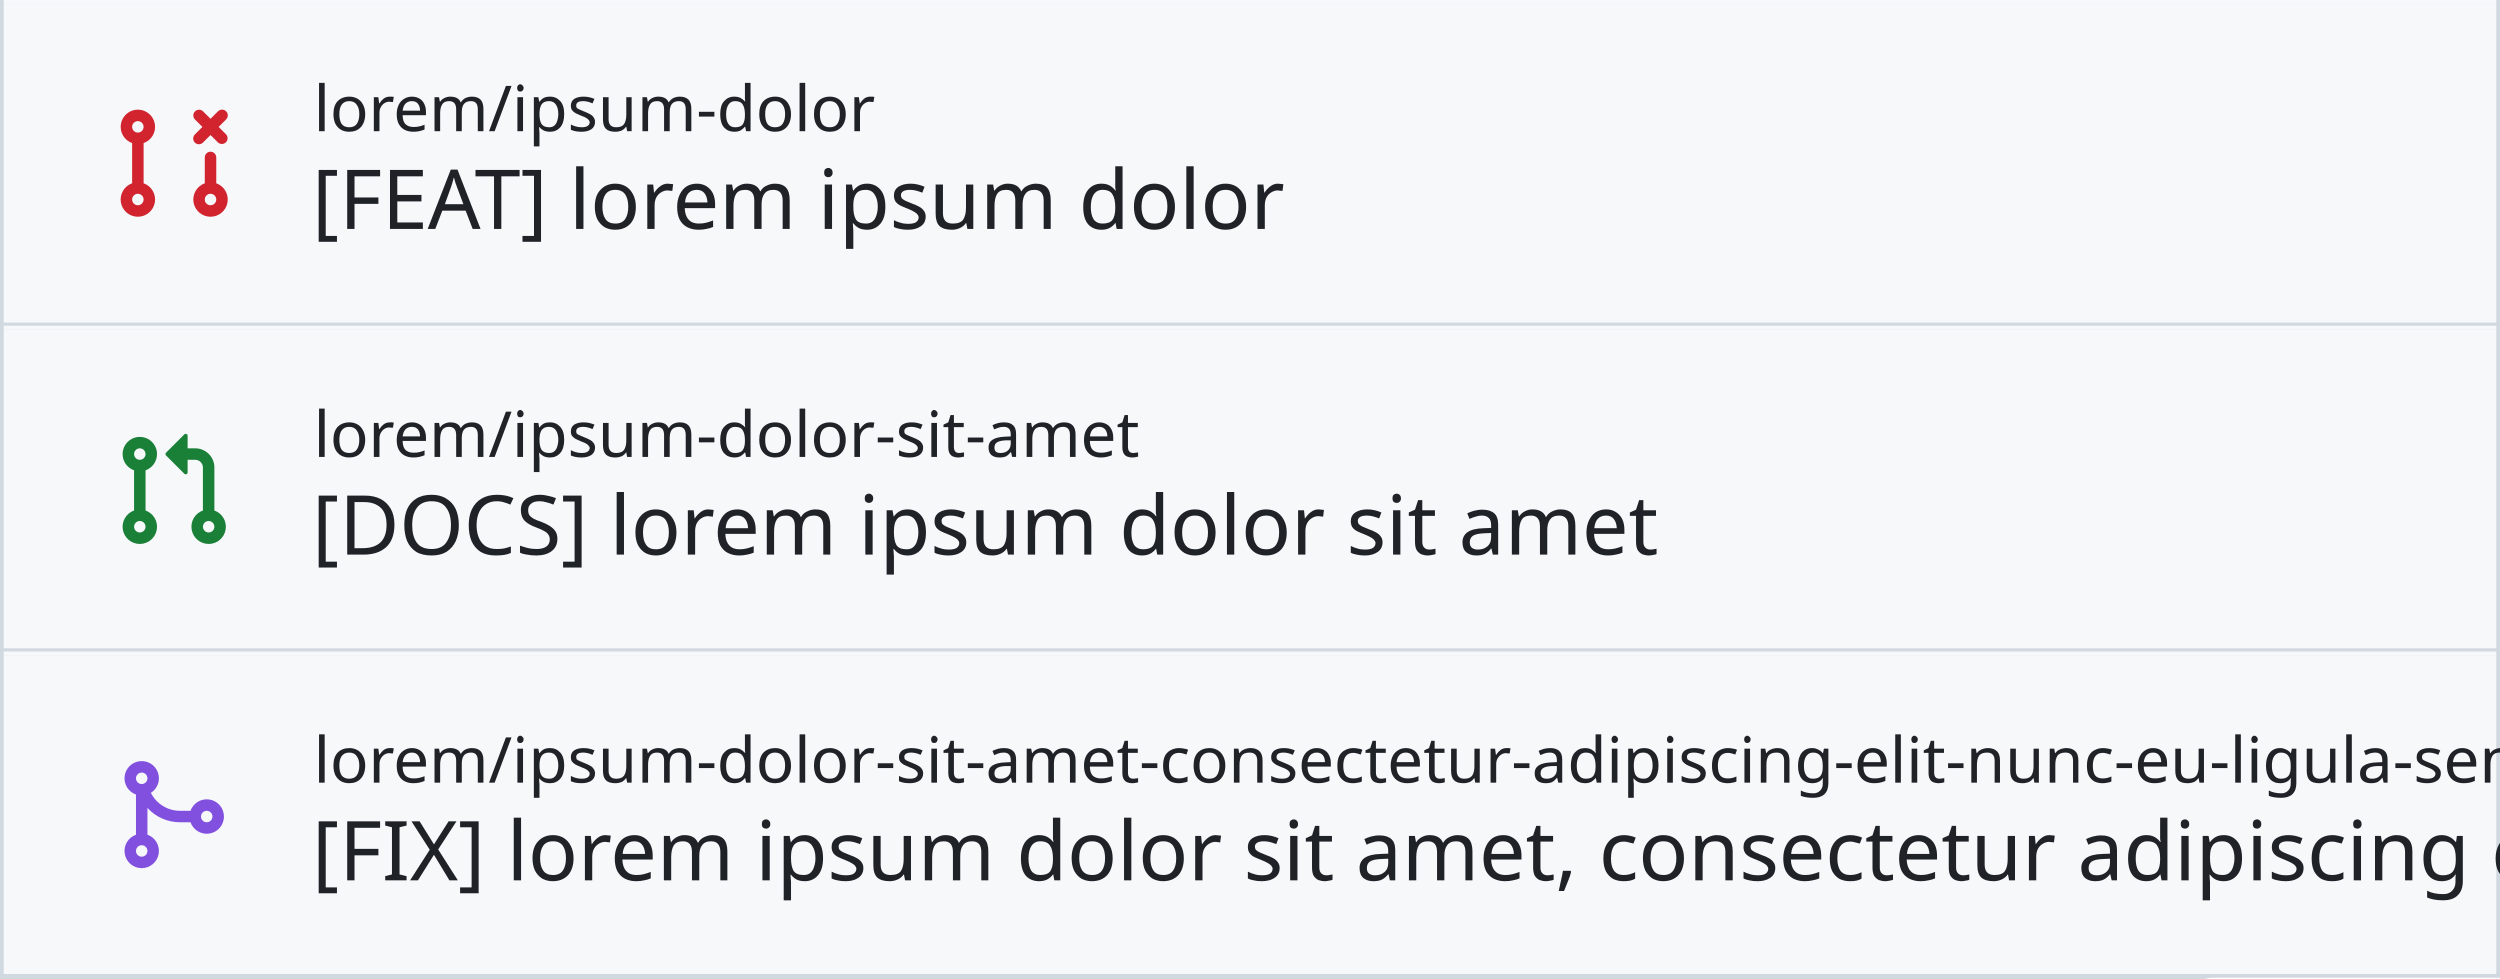
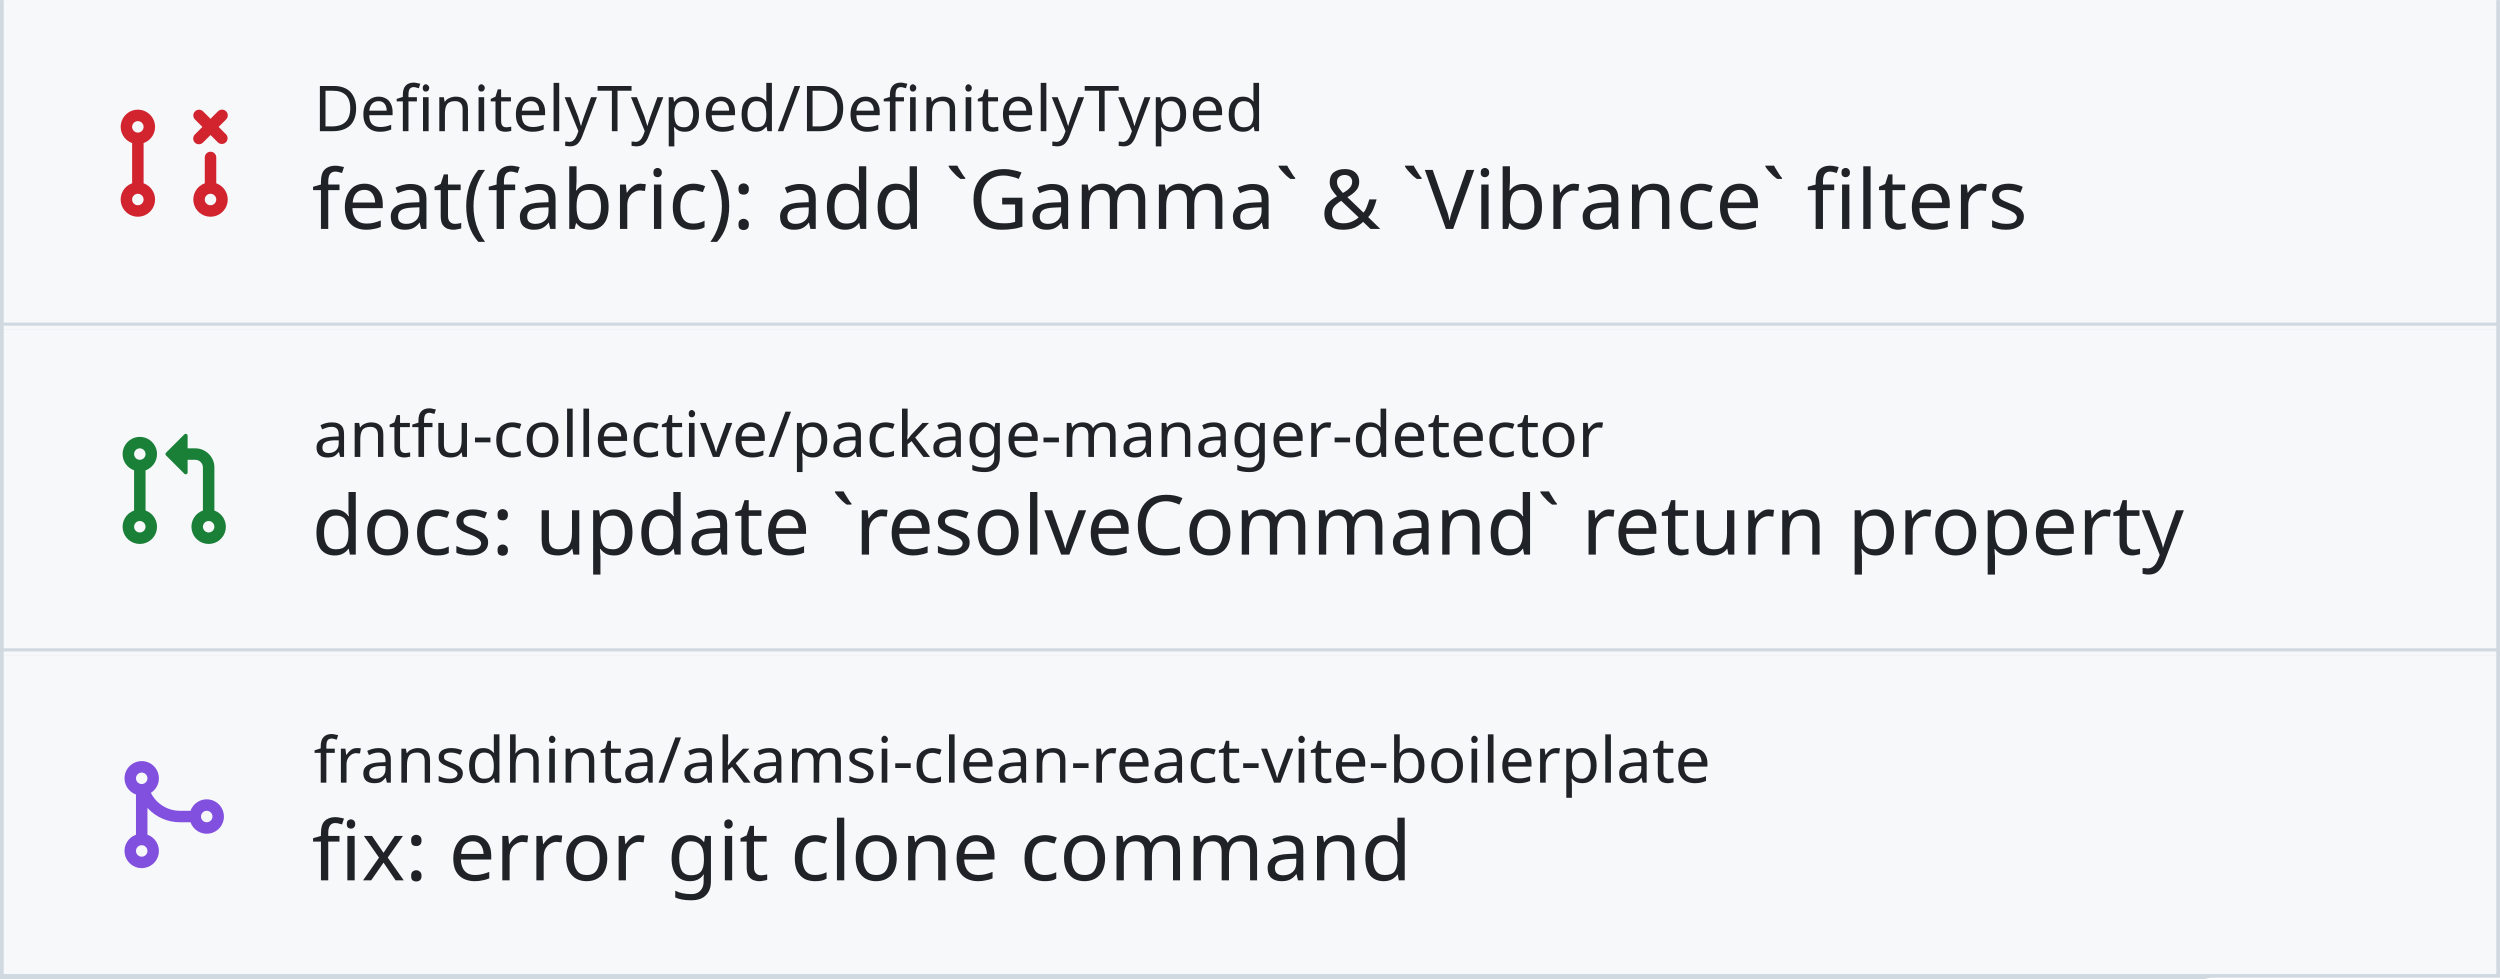
- <svg xmlns="http://www.w3.org/2000/svg" width="139.025mm" height="54.435mm" viewBox="0 0 139.025 54.435" version="1.1" id="svg1" xml:space="preserve">
-   <g id="layer1" transform="translate(-14.08596,-28.31347)">
-     <g id="g11" transform="matrix(1.000013,0,0,1.001554,-39.78109,2.284514)">
-       <path id="rect8-2-4" style="fill:#f6f8fa;stroke:#d1d9e0;stroke-width:0.206;stroke-linecap:square;stroke-dasharray:none" d="M 175.992,80.279 H 42.593 c -1.501,0 -2.709,-1.208 -2.709,-2.709 V 62.368 c 0,0 101.107,0.108 138.817,0 v 15.228 c 0,1.501 -1.208,2.682 -2.709,2.682 z" />
-       <rect style="fill:#f6f8fa;fill-opacity:1;stroke:none;stroke-width:0.311;stroke-linecap:butt;stroke-linejoin:bevel;stroke-opacity:1;paint-order:normal" id="rect9-4-0" width="138.612" height="0.22" x="39.987" y="62.265" />
+ <svg xmlns="http://www.w3.org/2000/svg" width="525.447" height="205.738" viewBox="0 0 139.025 54.435" xml:space="preserve">
+   <g transform="translate(-14.086 -28.313)">
+     <g transform="matrix(1.00001 0 0 1.00155 -39.781 2.285)">
+       <path style="fill:#f6f8fa;stroke:#d1d9e0;stroke-width:0.206;stroke-linecap:square;stroke-dasharray:none" d="M175.992 80.279h-133.4a2.703 2.703 0 0 1-2.708-2.709V62.368s101.107.109 138.817 0v15.229c0 1.5-1.208 2.682-2.71 2.682z" />
+       <path style="fill:#f6f8fa;fill-opacity:1;stroke:none;stroke-width:0.311;stroke-linecap:butt;stroke-linejoin:bevel;stroke-opacity:1;paint-order:normal" d="M39.987 62.265h138.612v.22H39.987z" />
    </g>
-     <rect style="fill:#f6f8fa;fill-opacity:1;stroke:#d1d9e0;stroke-width:0.206;stroke-linecap:square;stroke-linejoin:miter;stroke-opacity:1;paint-order:normal" id="rect1-4" width="138.818" height="17.935" x="14.189" y="28.42" />
-     <rect style="fill:#f6f8fa;fill-opacity:1;stroke:none;stroke-width:0.311;stroke-linecap:butt;stroke-linejoin:bevel;stroke-opacity:1;paint-order:normal" id="rect9" width="138.612" height="0.22" x="14.292" y="28.313" />
-     <text xml:space="preserve" style="font-style:normal;font-variant:normal;font-weight:normal;font-stretch:normal;font-size:4.939px;font-family:'Noto Sans';-inkscape-font-specification:'Noto Sans, Normal';font-variant-ligatures:normal;font-variant-caps:normal;font-variant-numeric:normal;font-variant-east-asian:normal;text-align:start;writing-mode:lr-tb;direction:ltr;text-anchor:start;fill:#1f2328;fill-opacity:1;stroke:none;stroke-width:0.326;stroke-linecap:butt;stroke-linejoin:bevel;stroke-opacity:1;paint-order:normal" x="31.435" y="41.043" id="text1-7-4">
-       <tspan id="tspan1-5-8" style="font-style:normal;font-variant:normal;font-weight:normal;font-stretch:normal;font-size:4.586px;font-family:Sans;-inkscape-font-specification:'Sans, Normal';font-variant-ligatures:normal;font-variant-caps:normal;font-variant-numeric:normal;font-variant-east-asian:normal;fill:#1f2328;fill-opacity:1;stroke:none;stroke-width:0.326" x="31.435" y="41.043">[FEAT] lorem ipsum dolor</tspan>
+     <path style="fill:#f6f8fa;fill-opacity:1;stroke:#d1d9e0;stroke-width:0.206;stroke-linecap:square;stroke-linejoin:miter;stroke-opacity:1;paint-order:normal" d="M14.189 28.42h138.818v17.935H14.189z" />
+     <path style="fill:#f6f8fa;fill-opacity:1;stroke:none;stroke-width:0.311;stroke-linecap:butt;stroke-linejoin:bevel;stroke-opacity:1;paint-order:normal" d="M14.292 28.313h138.612v.22H14.292z" />
+     <text xml:space="preserve" style="font-style:normal;font-variant:normal;font-weight:normal;font-stretch:normal;font-size:4.939px;font-family:'Noto Sans';-inkscape-font-specification:'Noto Sans, Normal';font-variant-ligatures:normal;font-variant-caps:normal;font-variant-numeric:normal;font-variant-east-asian:normal;text-align:start;writing-mode:lr-tb;direction:ltr;text-anchor:start;fill:#1f2328;fill-opacity:1;stroke:none;stroke-width:0.326;stroke-linecap:butt;stroke-linejoin:bevel;stroke-opacity:1;paint-order:normal" x="31.435" y="41.043">
+       <tspan style="font-style:normal;font-variant:normal;font-weight:normal;font-stretch:normal;font-size:4.586px;font-family:Sans;-inkscape-font-specification:'Sans, Normal';font-variant-ligatures:normal;font-variant-caps:normal;font-variant-numeric:normal;font-variant-east-asian:normal;fill:#1f2328;fill-opacity:1;stroke:none;stroke-width:0.326" x="31.435" y="41.043">feat(fabric): add `Gamma` &amp; `Vibrance` filters</tspan>
    </text>
-     <text xml:space="preserve" style="font-style:normal;font-variant:normal;font-weight:normal;font-stretch:normal;font-size:3.528px;font-family:'Noto Sans';-inkscape-font-specification:'Noto Sans, Normal';font-variant-ligatures:normal;font-variant-caps:normal;font-variant-numeric:normal;font-variant-east-asian:normal;text-align:start;writing-mode:lr-tb;direction:ltr;text-anchor:start;fill:#1f2328;fill-opacity:1;stroke:none;stroke-width:0.326;stroke-linecap:butt;stroke-linejoin:bevel;stroke-opacity:1;paint-order:normal" x="31.532" y="35.608" id="text1-5">
-       <tspan id="tspan1-0" style="font-style:normal;font-variant:normal;font-weight:normal;font-stretch:normal;font-size:3.528px;font-family:'Noto Sans';-inkscape-font-specification:'Noto Sans, Normal';font-variant-ligatures:normal;font-variant-caps:normal;font-variant-numeric:normal;font-variant-east-asian:normal;fill:#1f2328;fill-opacity:1;stroke:none;stroke-width:0.326" x="31.532" y="35.608">lorem/ipsum-dolor</tspan>
+     <text xml:space="preserve" style="font-style:normal;font-variant:normal;font-weight:normal;font-stretch:normal;font-size:3.528px;font-family:'Noto Sans';-inkscape-font-specification:'Noto Sans, Normal';font-variant-ligatures:normal;font-variant-caps:normal;font-variant-numeric:normal;font-variant-east-asian:normal;text-align:start;writing-mode:lr-tb;direction:ltr;text-anchor:start;fill:#1f2328;fill-opacity:1;stroke:none;stroke-width:0.326;stroke-linecap:butt;stroke-linejoin:bevel;stroke-opacity:1;paint-order:normal" x="31.532" y="35.608">
+       <tspan style="font-style:normal;font-variant:normal;font-weight:normal;font-stretch:normal;font-size:3.528px;font-family:'Noto Sans';-inkscape-font-specification:'Noto Sans, Normal';font-variant-ligatures:normal;font-variant-caps:normal;font-variant-numeric:normal;font-variant-east-asian:normal;fill:#1f2328;fill-opacity:1;stroke:none;stroke-width:0.326" x="31.532" y="35.608">DefinitelyTyped/DefinitelyTyped</tspan>
    </text>
-     <g style="display:inline;fill:#d1242f" id="g3-8" transform="matrix(0.425344,0,0,0.425344,20.37017,33.98539)">
-       <path d="M 3.25,1 A 2.25,2.25 0 0 1 4,5.372 v 5.256 a 2.251,2.251 0 1 1 -1.5,0 V 5.372 A 2.251,2.251 0 0 1 3.25,1 Z m 9.5,5.5 a 0.75,0.75 0 0 1 0.75,0.75 v 3.378 a 2.251,2.251 0 1 1 -1.5,0 V 7.25 A 0.75,0.75 0 0 1 12.75,6.5 Z M 10.72,1.227 a 0.75,0.75 0 0 1 1.06,0 l 0.97,0.97 0.97,-0.97 a 0.748,0.748 0 0 1 1.265,0.332 0.75,0.75 0 0 1 -0.205,0.729 l -0.97,0.97 0.97,0.97 A 0.751,0.751 0 0 1 14.762,5.27 0.751,0.751 0 0 1 13.72,5.288 l -0.97,-0.97 -0.97,0.97 A 0.749,0.749 0 0 1 10.505,4.962 0.749,0.749 0 0 1 10.72,4.228 l 0.97,-0.97 -0.97,-0.97 a 0.75,0.75 0 0 1 0,-1.06 z M 2.5,3.25 a 0.75,0.75 0 1 0 1.5,0 0.75,0.75 0 0 0 -1.5,0 z M 3.25,12 a 0.75,0.75 0 1 0 0,1.5 0.75,0.75 0 0 0 0,-1.5 z m 9.5,0 a 0.75,0.75 0 1 0 0,1.5 0.75,0.75 0 0 0 0,-1.5 z" id="path1-1-1" />
-     </g>
+     <path d="M3.25 1A2.25 2.25 0 0 1 4 5.372v5.256a2.251 2.251 0 1 1-1.5 0V5.372A2.251 2.251 0 0 1 3.25 1Zm9.5 5.5a.75.75 0 0 1 .75.75v3.378a2.251 2.251 0 1 1-1.5 0V7.25a.75.75 0 0 1 .75-.75Zm-2.03-5.273a.75.75 0 0 1 1.06 0l.97.97.97-.97a.748.748 0 0 1 1.265.332.75.75 0 0 1-.205.729l-.97.97.97.97a.751.751 0 0 1-.018 1.042.751.751 0 0 1-1.042.018l-.97-.97-.97.97a.749.749 0 0 1-1.275-.326.749.749 0 0 1 .215-.734l.97-.97-.97-.97a.75.75 0 0 1 0-1.06zM2.5 3.25a.75.75 0 1 0 1.5 0 .75.75 0 0 0-1.5 0zM3.25 12a.75.75 0 1 0 0 1.5.75.75 0 0 0 0-1.5zm9.5 0a.75.75 0 1 0 0 1.5.75.75 0 0 0 0-1.5z" style="display:inline;fill:#d1242f" transform="matrix(.42534 0 0 .42534 20.37 33.985)" />
  </g>
-   <g id="layer1" transform="translate(-14.08596,-10.2)">
-     <rect style="fill:#f6f8fa;fill-opacity:1;stroke:#d1d9e0;stroke-width:0.206;stroke-linecap:square;stroke-linejoin:miter;stroke-opacity:1;paint-order:normal" id="rect1-4" width="138.818" height="17.935" x="14.189" y="28.42" />
-     <rect style="fill:#f6f8fa;fill-opacity:1;stroke:none;stroke-width:0.311;stroke-linecap:butt;stroke-linejoin:bevel;stroke-opacity:1;paint-order:normal" id="rect9" width="138.612" height="0.22" x="14.292" y="28.313" />
-     <text xml:space="preserve" style="font-style:normal;font-variant:normal;font-weight:normal;font-stretch:normal;font-size:4.939px;font-family:'Noto Sans';-inkscape-font-specification:'Noto Sans, Normal';font-variant-ligatures:normal;font-variant-caps:normal;font-variant-numeric:normal;font-variant-east-asian:normal;text-align:start;writing-mode:lr-tb;direction:ltr;text-anchor:start;fill:#1f2328;fill-opacity:1;stroke:none;stroke-width:0.326;stroke-linecap:butt;stroke-linejoin:bevel;stroke-opacity:1;paint-order:normal" x="31.435" y="41.043" id="text1-7-4">
-       <tspan id="tspan1-5-8" style="font-style:normal;font-variant:normal;font-weight:normal;font-stretch:normal;font-size:4.586px;font-family:Sans;-inkscape-font-specification:'Sans, Normal';font-variant-ligatures:normal;font-variant-caps:normal;font-variant-numeric:normal;font-variant-east-asian:normal;fill:#1f2328;fill-opacity:1;stroke:none;stroke-width:0.326" x="31.435" y="41.043">[DOCS] lorem ipsum dolor sit amet</tspan>
+   <g transform="translate(-14.086 -10.2)">
+     <path style="fill:#f6f8fa;fill-opacity:1;stroke:#d1d9e0;stroke-width:0.206;stroke-linecap:square;stroke-linejoin:miter;stroke-opacity:1;paint-order:normal" d="M14.189 28.42h138.818v17.935H14.189z" />
+     <path style="fill:#f6f8fa;fill-opacity:1;stroke:none;stroke-width:0.311;stroke-linecap:butt;stroke-linejoin:bevel;stroke-opacity:1;paint-order:normal" d="M14.292 28.313h138.612v.22H14.292z" />
+     <text xml:space="preserve" style="font-style:normal;font-variant:normal;font-weight:normal;font-stretch:normal;font-size:4.939px;font-family:'Noto Sans';-inkscape-font-specification:'Noto Sans, Normal';font-variant-ligatures:normal;font-variant-caps:normal;font-variant-numeric:normal;font-variant-east-asian:normal;text-align:start;writing-mode:lr-tb;direction:ltr;text-anchor:start;fill:#1f2328;fill-opacity:1;stroke:none;stroke-width:0.326;stroke-linecap:butt;stroke-linejoin:bevel;stroke-opacity:1;paint-order:normal" x="31.435" y="41.043">
+       <tspan style="font-style:normal;font-variant:normal;font-weight:normal;font-stretch:normal;font-size:4.586px;font-family:Sans;-inkscape-font-specification:'Sans, Normal';font-variant-ligatures:normal;font-variant-caps:normal;font-variant-numeric:normal;font-variant-east-asian:normal;fill:#1f2328;fill-opacity:1;stroke:none;stroke-width:0.326" x="31.435" y="41.043">docs: update `resolveCommand` return property</tspan>
    </text>
-     <text xml:space="preserve" style="font-style:normal;font-variant:normal;font-weight:normal;font-stretch:normal;font-size:3.528px;font-family:'Noto Sans';-inkscape-font-specification:'Noto Sans, Normal';font-variant-ligatures:normal;font-variant-caps:normal;font-variant-numeric:normal;font-variant-east-asian:normal;text-align:start;writing-mode:lr-tb;direction:ltr;text-anchor:start;fill:#1f2328;fill-opacity:1;stroke:none;stroke-width:0.326;stroke-linecap:butt;stroke-linejoin:bevel;stroke-opacity:1;paint-order:normal" x="31.532" y="35.608" id="text1-5">
-       <tspan id="tspan1-0" style="font-style:normal;font-variant:normal;font-weight:normal;font-stretch:normal;font-size:3.528px;font-family:'Noto Sans';-inkscape-font-specification:'Noto Sans, Normal';font-variant-ligatures:normal;font-variant-caps:normal;font-variant-numeric:normal;font-variant-east-asian:normal;fill:#1f2328;fill-opacity:1;stroke:none;stroke-width:0.326" x="31.532" y="35.608">lorem/ipsum-dolor-sit-amet</tspan>
+     <text xml:space="preserve" style="font-style:normal;font-variant:normal;font-weight:normal;font-stretch:normal;font-size:3.528px;font-family:'Noto Sans';-inkscape-font-specification:'Noto Sans, Normal';font-variant-ligatures:normal;font-variant-caps:normal;font-variant-numeric:normal;font-variant-east-asian:normal;text-align:start;writing-mode:lr-tb;direction:ltr;text-anchor:start;fill:#1f2328;fill-opacity:1;stroke:none;stroke-width:0.326;stroke-linecap:butt;stroke-linejoin:bevel;stroke-opacity:1;paint-order:normal" x="31.532" y="35.608">
+       <tspan style="font-style:normal;font-variant:normal;font-weight:normal;font-stretch:normal;font-size:3.528px;font-family:'Noto Sans';-inkscape-font-specification:'Noto Sans, Normal';font-variant-ligatures:normal;font-variant-caps:normal;font-variant-numeric:normal;font-variant-east-asian:normal;fill:#1f2328;fill-opacity:1;stroke:none;stroke-width:0.326" x="31.532" y="35.608">antfu-collective/package-manager-detector</tspan>
    </text>
-     <g style="display:inline;fill:#1a7f37" id="g5-0" transform="matrix(0.425344,0,0,0.425344,20.2656,34.06892)">
-       <path d="m 1.5,3.25 a 2.25,2.25 0 1 1 3,2.122 v 5.256 a 2.251,2.251 0 1 1 -1.5,0 V 5.372 A 2.25,2.25 0 0 1 1.5,3.25 Z M 7.177,3.073 9.573,0.677 A 0.25,0.25 0 0 1 10,0.854 V 2.5 h 1 A 2.5,2.5 0 0 1 13.5,5 v 5.628 a 2.251,2.251 0 1 1 -1.5,0 V 5 A 1,1 0 0 0 11,4 H 10 V 5.646 A 0.25,0.25 0 0 1 9.573,5.823 L 7.177,3.427 a 0.25,0.25 0 0 1 0,-0.354 z M 3.75,2.5 a 0.75,0.75 0 1 0 0,1.5 0.75,0.75 0 0 0 0,-1.5 z m 0,9.5 a 0.75,0.75 0 1 0 0,1.5 0.75,0.75 0 0 0 0,-1.5 z M 12,12.75 a 0.75,0.75 0 1 0 1.5,0 0.75,0.75 0 0 0 -1.5,0 z" id="path1-3-4" />
-     </g>
+     <path d="M1.5 3.25a2.25 2.25 0 1 1 3 2.122v5.256a2.251 2.251 0 1 1-1.5 0V5.372A2.25 2.25 0 0 1 1.5 3.25Zm5.677-.177L9.573.677A.25.25 0 0 1 10 .854V2.5h1A2.5 2.5 0 0 1 13.5 5v5.628a2.251 2.251 0 1 1-1.5 0V5a1 1 0 0 0-1-1h-1v1.646a.25.25 0 0 1-.427.177L7.177 3.427a.25.25 0 0 1 0-.354zM3.75 2.5a.75.75 0 1 0 0 1.5.75.75 0 0 0 0-1.5zm0 9.5a.75.75 0 1 0 0 1.5.75.75 0 0 0 0-1.5zm8.25.75a.75.75 0 1 0 1.5 0 .75.75 0 0 0-1.5 0z" style="display:inline;fill:#1a7f37" transform="matrix(.42534 0 0 .42534 20.266 34.069)" />
  </g>
-   <g id="layer1" transform="translate(-14.08596,7.913465)">
-     <rect style="fill:#f6f8fa;fill-opacity:1;stroke:#d1d9e0;stroke-width:0.206;stroke-linecap:square;stroke-linejoin:miter;stroke-opacity:1;paint-order:normal" id="rect1-4" width="138.818" height="17.935" x="14.189" y="28.42" />
-     <rect style="fill:#f6f8fa;fill-opacity:1;stroke:none;stroke-width:0.311;stroke-linecap:butt;stroke-linejoin:bevel;stroke-opacity:1;paint-order:normal" id="rect9" width="138.612" height="0.22" x="14.292" y="28.313" />
-     <text xml:space="preserve" style="font-style:normal;font-variant:normal;font-weight:normal;font-stretch:normal;font-size:4.939px;font-family:'Noto Sans';-inkscape-font-specification:'Noto Sans, Normal';font-variant-ligatures:normal;font-variant-caps:normal;font-variant-numeric:normal;font-variant-east-asian:normal;text-align:start;writing-mode:lr-tb;direction:ltr;text-anchor:start;fill:#1f2328;fill-opacity:1;stroke:none;stroke-width:0.326;stroke-linecap:butt;stroke-linejoin:bevel;stroke-opacity:1;paint-order:normal" x="31.435" y="41.043" id="text1-7-4">
-       <tspan id="tspan1-5-8" style="font-style:normal;font-variant:normal;font-weight:normal;font-stretch:normal;font-size:4.586px;font-family:Sans;-inkscape-font-specification:'Sans, Normal';font-variant-ligatures:normal;font-variant-caps:normal;font-variant-numeric:normal;font-variant-east-asian:normal;fill:#1f2328;fill-opacity:1;stroke:none;stroke-width:0.326" x="31.435" y="41.043">[FIX] lorem ipsum dolor sit amet, consectetur adipiscing elit. nunc eu ligula sem. mauris hendrerit, mi et laoreet efficitur, nulla magna rutrum metus, in finibus augue urna vel velit. fusce convallis diam sem, ac placerat tortor varius vel.</tspan>
+   <g transform="translate(-14.086 7.913)">
+     <path style="fill:#f6f8fa;fill-opacity:1;stroke:#d1d9e0;stroke-width:0.206;stroke-linecap:square;stroke-linejoin:miter;stroke-opacity:1;paint-order:normal" d="M14.189 28.42h138.818v17.935H14.189z" />
+     <path style="fill:#f6f8fa;fill-opacity:1;stroke:none;stroke-width:0.311;stroke-linecap:butt;stroke-linejoin:bevel;stroke-opacity:1;paint-order:normal" d="M14.292 28.313h138.612v.22H14.292z" />
+     <text xml:space="preserve" style="font-style:normal;font-variant:normal;font-weight:normal;font-stretch:normal;font-size:4.939px;font-family:'Noto Sans';-inkscape-font-specification:'Noto Sans, Normal';font-variant-ligatures:normal;font-variant-caps:normal;font-variant-numeric:normal;font-variant-east-asian:normal;text-align:start;writing-mode:lr-tb;direction:ltr;text-anchor:start;fill:#1f2328;fill-opacity:1;stroke:none;stroke-width:0.326;stroke-linecap:butt;stroke-linejoin:bevel;stroke-opacity:1;paint-order:normal" x="31.435" y="41.043">
+       <tspan style="font-style:normal;font-variant:normal;font-weight:normal;font-stretch:normal;font-size:4.586px;font-family:Sans;-inkscape-font-specification:'Sans, Normal';font-variant-ligatures:normal;font-variant-caps:normal;font-variant-numeric:normal;font-variant-east-asian:normal;fill:#1f2328;fill-opacity:1;stroke:none;stroke-width:0.326" x="31.435" y="41.043">fix: error git clone command</tspan>
    </text>
-     <text xml:space="preserve" style="font-style:normal;font-variant:normal;font-weight:normal;font-stretch:normal;font-size:3.528px;font-family:'Noto Sans';-inkscape-font-specification:'Noto Sans, Normal';font-variant-ligatures:normal;font-variant-caps:normal;font-variant-numeric:normal;font-variant-east-asian:normal;text-align:start;writing-mode:lr-tb;direction:ltr;text-anchor:start;fill:#1f2328;fill-opacity:1;stroke:none;stroke-width:0.326;stroke-linecap:butt;stroke-linejoin:bevel;stroke-opacity:1;paint-order:normal" x="31.532" y="35.608" id="text1-5">
-       <tspan id="tspan1-0" style="font-style:normal;font-variant:normal;font-weight:normal;font-stretch:normal;font-size:3.528px;font-family:'Noto Sans';-inkscape-font-specification:'Noto Sans, Normal';font-variant-ligatures:normal;font-variant-caps:normal;font-variant-numeric:normal;font-variant-east-asian:normal;fill:#1f2328;fill-opacity:1;stroke:none;stroke-width:0.326" x="31.532" y="35.608">lorem/ipsum-dolor-sit-amet-consectetur-adipiscing-elit-nunc-eu-ligula-sem-mauris-hendrerit-mi-et-laoreet-efficitur-nulla-magna-rutrum-metus-in-finibus-augue-urna-vel-velit-fusce-convallis-diam-sem-ac-placerat-tortor-varius-vel</tspan>
+     <text xml:space="preserve" style="font-style:normal;font-variant:normal;font-weight:normal;font-stretch:normal;font-size:3.528px;font-family:'Noto Sans';-inkscape-font-specification:'Noto Sans, Normal';font-variant-ligatures:normal;font-variant-caps:normal;font-variant-numeric:normal;font-variant-east-asian:normal;text-align:start;writing-mode:lr-tb;direction:ltr;text-anchor:start;fill:#1f2328;fill-opacity:1;stroke:none;stroke-width:0.326;stroke-linecap:butt;stroke-linejoin:bevel;stroke-opacity:1;paint-order:normal" x="31.532" y="35.608">
+       <tspan style="font-style:normal;font-variant:normal;font-weight:normal;font-stretch:normal;font-size:3.528px;font-family:'Noto Sans';-inkscape-font-specification:'Noto Sans, Normal';font-variant-ligatures:normal;font-variant-caps:normal;font-variant-numeric:normal;font-variant-east-asian:normal;fill:#1f2328;fill-opacity:1;stroke:none;stroke-width:0.326" x="31.532" y="35.608">fransdhinta/akamsi-clean-react-vite-boilerplate</tspan>
    </text>
-     <g style="display:inline;fill:#8250df" id="g2-9" transform="matrix(0.425344,0,0,0.425344,20.15897,33.98489)">
-       <path d="M 5.45,5.154 A 4.25,4.25 0 0 0 9.25,7.5 h 1.378 a 2.251,2.251 0 1 1 0,1.5 H 9.25 A 5.734,5.734 0 0 1 5,7.123 v 3.505 a 2.25,2.25 0 1 1 -1.5,0 V 5.372 A 2.25,2.25 0 1 1 5.45,5.154 Z M 4.25,13.5 a 0.75,0.75 0 1 0 0,-1.5 0.75,0.75 0 0 0 0,1.5 z M 12.75,9 a 0.75,0.75 0 1 0 0,-1.5 0.75,0.75 0 0 0 0,1.5 z M 5,3.25 a 0.75,0.75 0 1 0 0,0.005 z" id="path1-84" />
-     </g>
+     <path d="M5.45 5.154A4.25 4.25 0 0 0 9.25 7.5h1.378a2.251 2.251 0 1 1 0 1.5H9.25A5.734 5.734 0 0 1 5 7.123v3.505a2.25 2.25 0 1 1-1.5 0V5.372a2.25 2.25 0 1 1 1.95-.218ZM4.25 13.5a.75.75 0 1 0 0-1.5.75.75 0 0 0 0 1.5zm8.5-4.5a.75.75 0 1 0 0-1.5.75.75 0 0 0 0 1.5zM5 3.25a.75.75 0 1 0 0 .005z" style="display:inline;fill:#8250df" transform="matrix(.42534 0 0 .42534 20.159 33.985)" />
  </g>
</svg>
